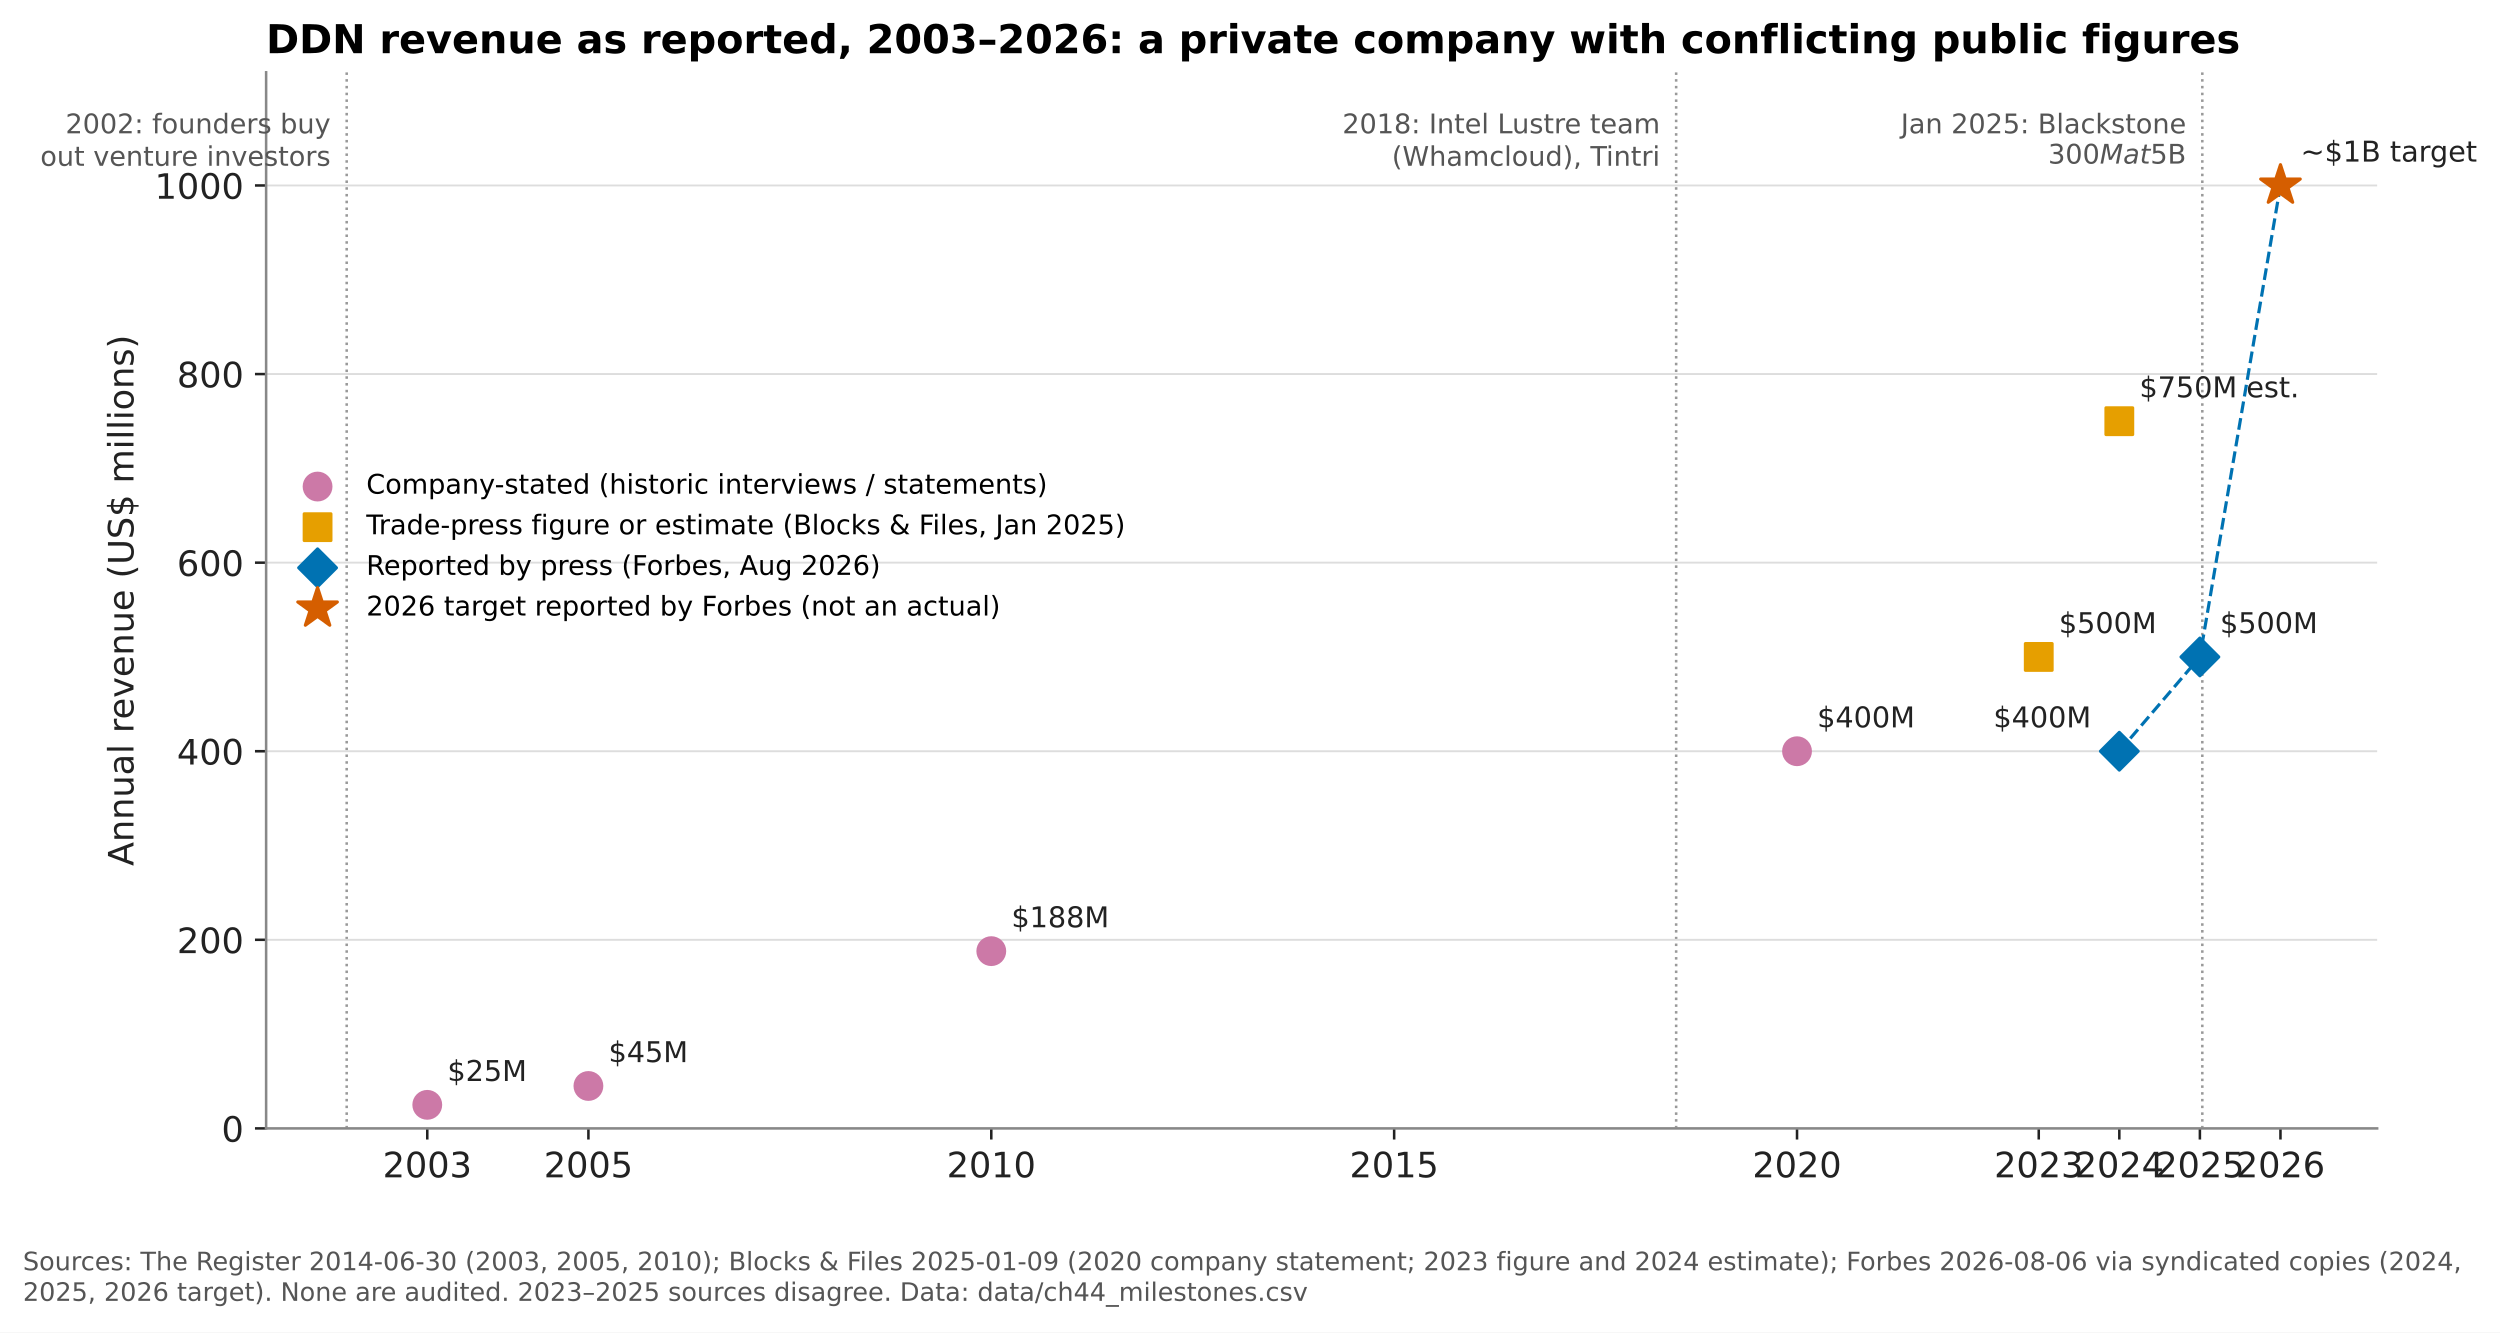
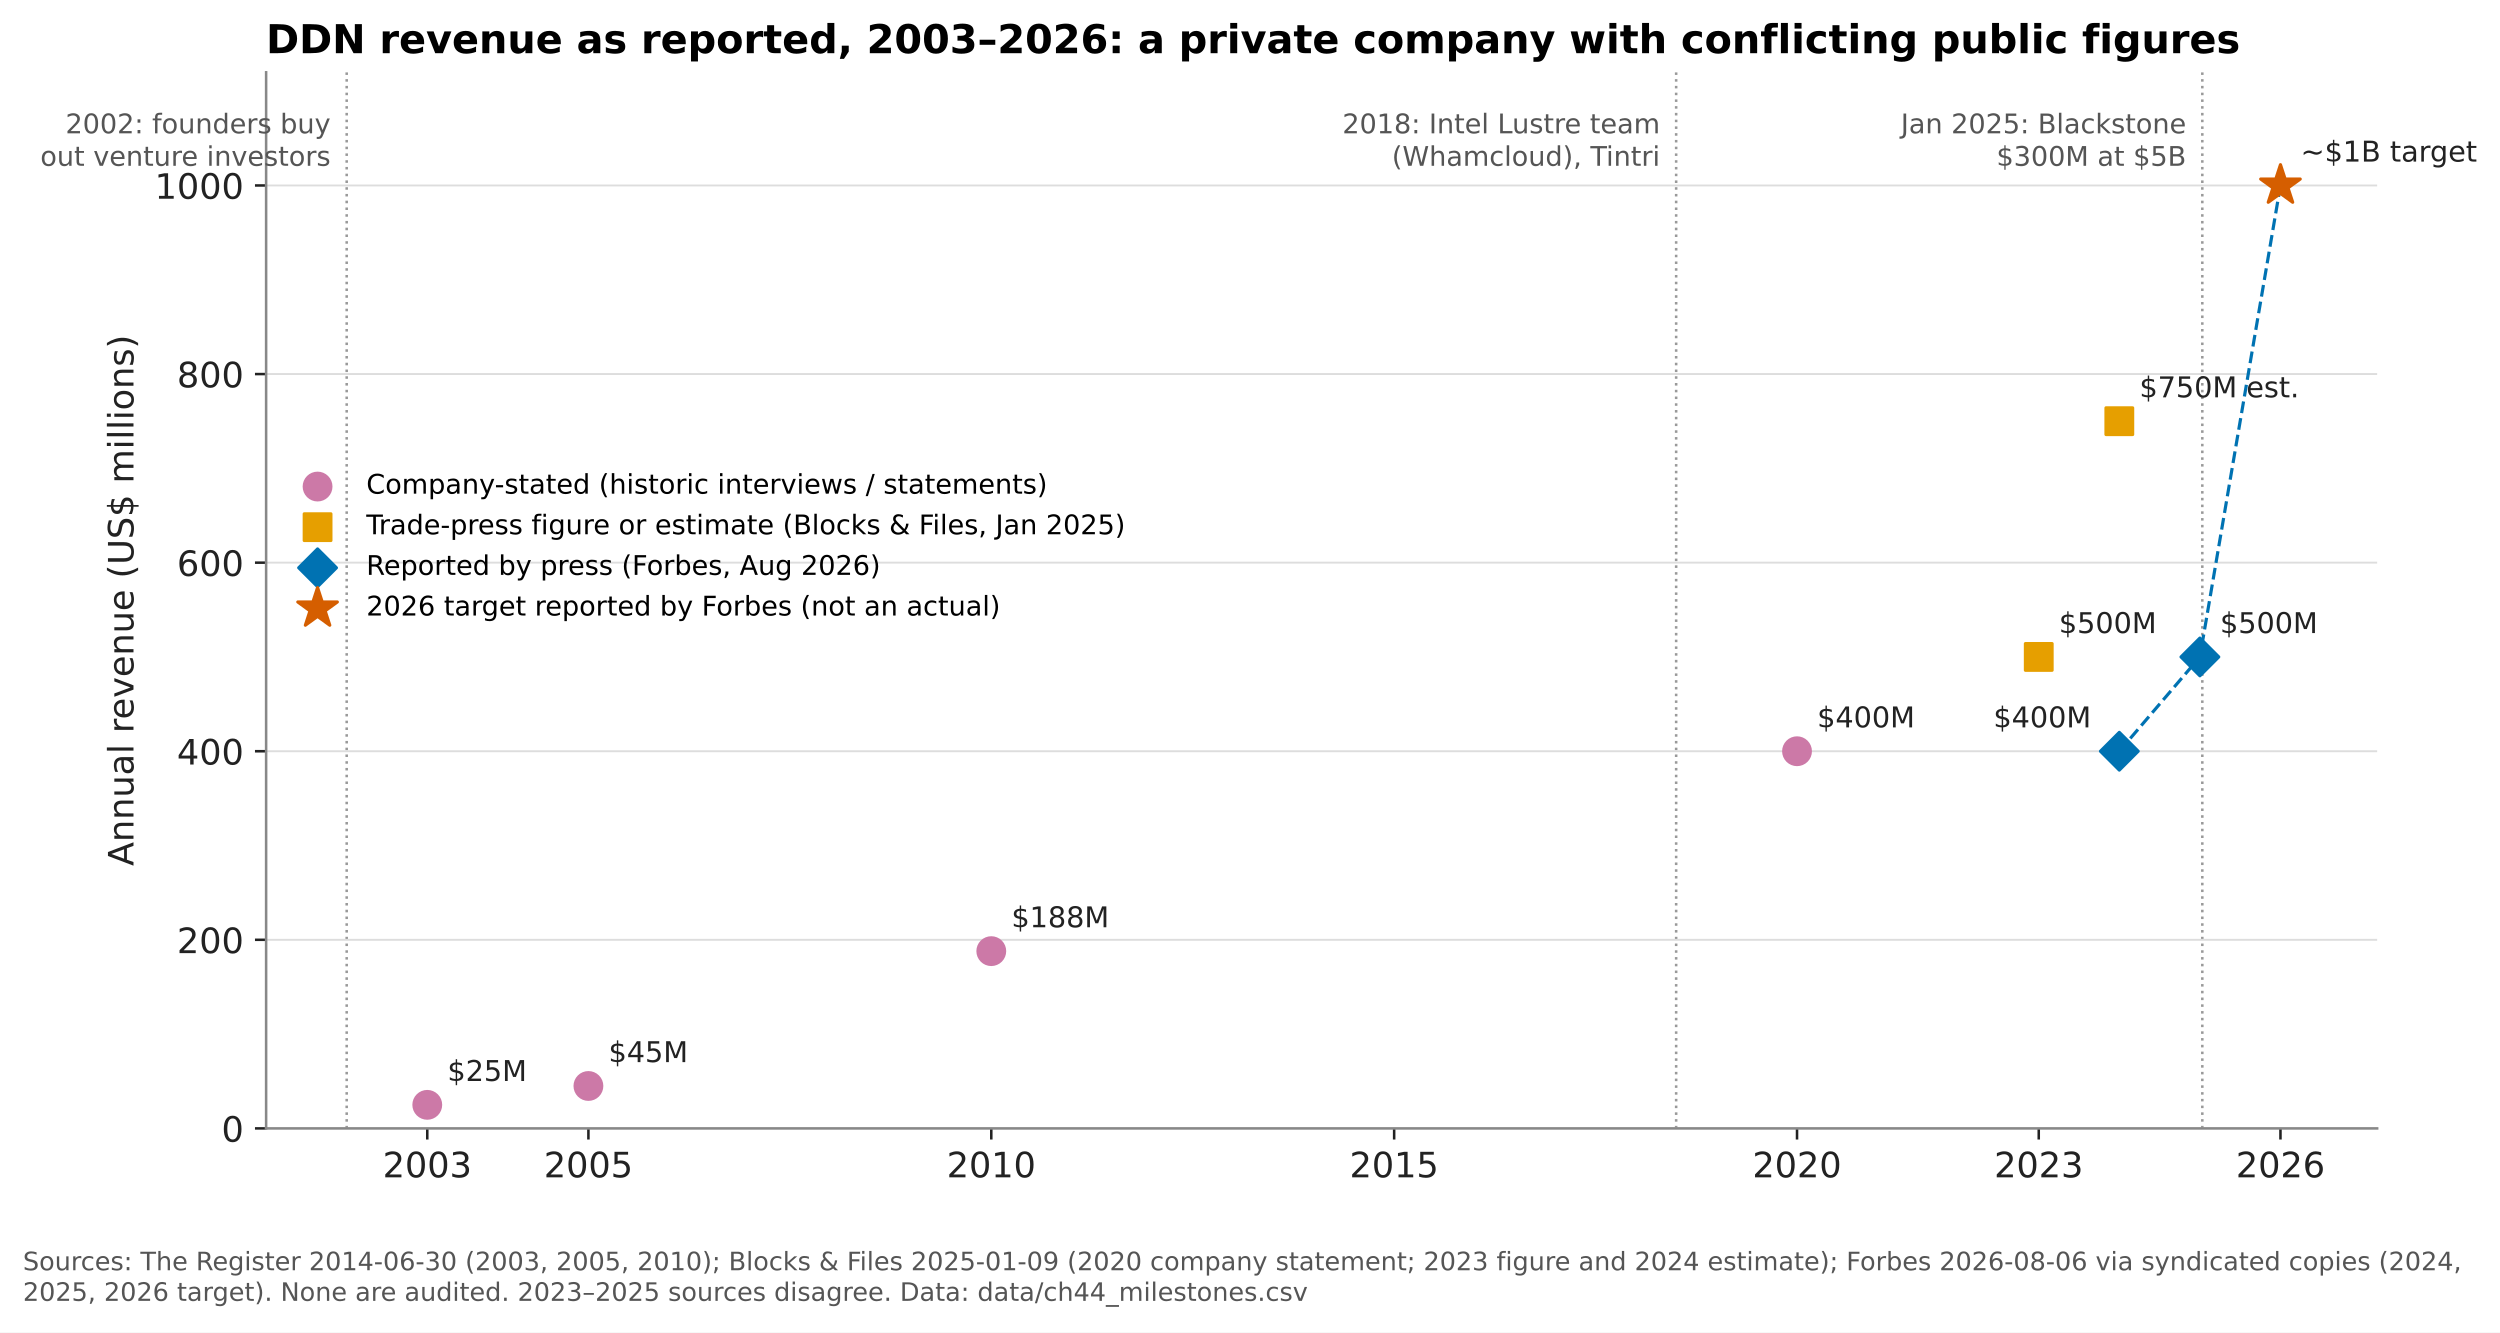
<svg xmlns="http://www.w3.org/2000/svg" xmlns:xlink="http://www.w3.org/1999/xlink" width="784.82pt" height="418.301pt" viewBox="0 0 784.82 418.301" version="1.1">
  <defs>
    <style type="text/css">*{stroke-linejoin: round; stroke-linecap: butt}</style>
  </defs>
  <g id="figure_1">
    <g id="patch_1">
      <path d="M 0 418.301  L 784.82 418.301  L 784.82 0  L 0 0  z " style="fill: #ffffff" />
    </g>
    <g id="axes_1">
      <g id="patch_2">
        <path d="M 83.543 354.241  L 746.255 354.241  L 746.255 22.698  L 83.543 22.698  z " style="fill: #ffffff" />
      </g>
      <g id="line2d_1">
-         <path d="M 108.837 354.241  L 108.837 22.698  " clip-path="url(#pd721fd1f13)" style="fill: none; stroke-dasharray: 0.8,1.32; stroke-dashoffset: 0; stroke: #999999; stroke-width: 0.8" />
+         <path d="M 108.837 354.241  L 108.837 22.698  " clip-path="url(#p11c0f89b3c)" style="fill: none; stroke-dasharray: 0.8,1.32; stroke-dashoffset: 0; stroke: #999999; stroke-width: 0.8" />
      </g>
      <g id="line2d_2">
-         <path d="M 526.194 354.241  L 526.194 22.698  " clip-path="url(#pd721fd1f13)" style="fill: none; stroke-dasharray: 0.8,1.32; stroke-dashoffset: 0; stroke: #999999; stroke-width: 0.8" />
+         <path d="M 526.194 354.241  L 526.194 22.698  " clip-path="url(#p11c0f89b3c)" style="fill: none; stroke-dasharray: 0.8,1.32; stroke-dashoffset: 0; stroke: #999999; stroke-width: 0.8" />
      </g>
      <g id="line2d_3">
-         <path d="M 691.366 354.241  L 691.366 22.698  " clip-path="url(#pd721fd1f13)" style="fill: none; stroke-dasharray: 0.8,1.32; stroke-dashoffset: 0; stroke: #999999; stroke-width: 0.8" />
+         <path d="M 691.366 354.241  L 691.366 22.698  " clip-path="url(#p11c0f89b3c)" style="fill: none; stroke-dasharray: 0.8,1.32; stroke-dashoffset: 0; stroke: #999999; stroke-width: 0.8" />
      </g>
      <g id="matplotlib.axis_1">
        <g id="xtick_1">
          <g id="line2d_4">
            <defs>
-               <path id="m09ad4be025" d="M 0 0  L 0 3.5  " style="stroke: #222222; stroke-width: 0.8" />
+               <path id="med311fc7ae" d="M 0 0  L 0 3.5  " style="stroke: #222222; stroke-width: 0.8" />
            </defs>
            <g>
-               <use xlink:href="#m09ad4be025" x="134.132" y="354.241" style="fill: #222222; stroke: #222222; stroke-width: 0.8" />
+               <use xlink:href="#med311fc7ae" x="134.132" y="354.241" style="fill: #222222; stroke: #222222; stroke-width: 0.8" />
            </g>
          </g>
          <g id="text_1">
            <text style="font-size: 11px; font-family: 'DejaVu Sans'; text-anchor: middle; fill: #222222" x="134.132" y="369.598" transform="rotate(-0 134.1317 369.5984)">2003</text>
          </g>
        </g>
        <g id="xtick_2">
          <g id="line2d_5">
            <g>
-               <use xlink:href="#m09ad4be025" x="184.72" y="354.241" style="fill: #222222; stroke: #222222; stroke-width: 0.8" />
+               <use xlink:href="#med311fc7ae" x="184.72" y="354.241" style="fill: #222222; stroke: #222222; stroke-width: 0.8" />
            </g>
          </g>
          <g id="text_2">
            <text style="font-size: 11px; font-family: 'DejaVu Sans'; text-anchor: middle; fill: #222222" x="184.72" y="369.598" transform="rotate(-0 184.7204 369.5984)">2005</text>
          </g>
        </g>
        <g id="xtick_3">
          <g id="line2d_6">
            <g>
-               <use xlink:href="#m09ad4be025" x="311.192" y="354.241" style="fill: #222222; stroke: #222222; stroke-width: 0.8" />
+               <use xlink:href="#med311fc7ae" x="311.192" y="354.241" style="fill: #222222; stroke: #222222; stroke-width: 0.8" />
            </g>
          </g>
          <g id="text_3">
            <text style="font-size: 11px; font-family: 'DejaVu Sans'; text-anchor: middle; fill: #222222" x="311.192" y="369.598" transform="rotate(-0 311.1922 369.5984)">2010</text>
          </g>
        </g>
        <g id="xtick_4">
          <g id="line2d_7">
            <g>
-               <use xlink:href="#m09ad4be025" x="437.664" y="354.241" style="fill: #222222; stroke: #222222; stroke-width: 0.8" />
+               <use xlink:href="#med311fc7ae" x="437.664" y="354.241" style="fill: #222222; stroke: #222222; stroke-width: 0.8" />
            </g>
          </g>
          <g id="text_4">
            <text style="font-size: 11px; font-family: 'DejaVu Sans'; text-anchor: middle; fill: #222222" x="437.664" y="369.598" transform="rotate(-0 437.6639 369.5984)">2015</text>
          </g>
        </g>
        <g id="xtick_5">
          <g id="line2d_8">
            <g>
-               <use xlink:href="#m09ad4be025" x="564.136" y="354.241" style="fill: #222222; stroke: #222222; stroke-width: 0.8" />
+               <use xlink:href="#med311fc7ae" x="564.136" y="354.241" style="fill: #222222; stroke: #222222; stroke-width: 0.8" />
            </g>
          </g>
          <g id="text_5">
            <text style="font-size: 11px; font-family: 'DejaVu Sans'; text-anchor: middle; fill: #222222" x="564.136" y="369.598" transform="rotate(-0 564.1357 369.5984)">2020</text>
          </g>
        </g>
        <g id="xtick_6">
          <g id="line2d_9">
            <g>
-               <use xlink:href="#m09ad4be025" x="640.019" y="354.241" style="fill: #222222; stroke: #222222; stroke-width: 0.8" />
+               <use xlink:href="#med311fc7ae" x="640.019" y="354.241" style="fill: #222222; stroke: #222222; stroke-width: 0.8" />
            </g>
          </g>
          <g id="text_6">
            <text style="font-size: 11px; font-family: 'DejaVu Sans'; text-anchor: middle; fill: #222222" x="640.019" y="369.598" transform="rotate(-0 640.0187 369.5984)">2023</text>
          </g>
        </g>
        <g id="xtick_7">
          <g id="line2d_10">
            <g>
-               <use xlink:href="#m09ad4be025" x="665.313" y="354.241" style="fill: #222222; stroke: #222222; stroke-width: 0.8" />
+               <use xlink:href="#med311fc7ae" x="715.902" y="354.241" style="fill: #222222; stroke: #222222; stroke-width: 0.8" />
            </g>
          </g>
          <g id="text_7">
-             <text style="font-size: 11px; font-family: 'DejaVu Sans'; text-anchor: middle; fill: #222222" x="665.313" y="369.598" transform="rotate(-0 665.3131 369.5984)">2024</text>
-           </g>
-         </g>
-         <g id="xtick_8">
-           <g id="line2d_11">
-             <g>
-               <use xlink:href="#m09ad4be025" x="690.607" y="354.241" style="fill: #222222; stroke: #222222; stroke-width: 0.8" />
-             </g>
-           </g>
-           <g id="text_8">
-             <text style="font-size: 11px; font-family: 'DejaVu Sans'; text-anchor: middle; fill: #222222" x="690.607" y="369.598" transform="rotate(-0 690.6074 369.5984)">2025</text>
-           </g>
-         </g>
-         <g id="xtick_9">
-           <g id="line2d_12">
-             <g>
-               <use xlink:href="#m09ad4be025" x="715.902" y="354.241" style="fill: #222222; stroke: #222222; stroke-width: 0.8" />
-             </g>
-           </g>
-           <g id="text_9">
            <text style="font-size: 11px; font-family: 'DejaVu Sans'; text-anchor: middle; fill: #222222" x="715.902" y="369.598" transform="rotate(-0 715.9018 369.5984)">2026</text>
          </g>
        </g>
      </g>
      <g id="matplotlib.axis_2">
        <g id="ytick_1">
+           <g id="line2d_11">
+             <path d="M 83.543 354.241  L 746.255 354.241  " clip-path="url(#p11c0f89b3c)" style="fill: none; stroke: #dddddd; stroke-width: 0.6; stroke-linecap: square" />
+           </g>
+           <g id="line2d_12">
+             <defs>
+               <path id="ma3737d0a29" d="M 0 0  L -3.5 0  " style="stroke: #222222; stroke-width: 0.8" />
+             </defs>
+             <g>
+               <use xlink:href="#ma3737d0a29" x="83.543" y="354.241" style="fill: #222222; stroke: #222222; stroke-width: 0.8" />
+             </g>
+           </g>
+           <g id="text_8">
+             <text style="font-size: 11px; font-family: 'DejaVu Sans'; text-anchor: end; fill: #222222" x="76.543" y="358.42" transform="rotate(-0 76.54301 358.4197)">0</text>
+           </g>
+         </g>
+         <g id="ytick_2">
          <g id="line2d_13">
-             <path d="M 83.543 354.241  L 746.255 354.241  " clip-path="url(#pd721fd1f13)" style="fill: none; stroke: #dddddd; stroke-width: 0.6; stroke-linecap: square" />
+             <path d="M 83.543 295.037  L 746.255 295.037  " clip-path="url(#p11c0f89b3c)" style="fill: none; stroke: #dddddd; stroke-width: 0.6; stroke-linecap: square" />
          </g>
          <g id="line2d_14">
-             <defs>
-               <path id="mcf94a19f0d" d="M 0 0  L -3.5 0  " style="stroke: #222222; stroke-width: 0.8" />
-             </defs>
-             <g>
-               <use xlink:href="#mcf94a19f0d" x="83.543" y="354.241" style="fill: #222222; stroke: #222222; stroke-width: 0.8" />
+             <g>
+               <use xlink:href="#ma3737d0a29" x="83.543" y="295.037" style="fill: #222222; stroke: #222222; stroke-width: 0.8" />
+             </g>
+           </g>
+           <g id="text_9">
+             <text style="font-size: 11px; font-family: 'DejaVu Sans'; text-anchor: end; fill: #222222" x="76.543" y="299.216" transform="rotate(-0 76.54301 299.2156)">200</text>
+           </g>
+         </g>
+         <g id="ytick_3">
+           <g id="line2d_15">
+             <path d="M 83.543 235.833  L 746.255 235.833  " clip-path="url(#p11c0f89b3c)" style="fill: none; stroke: #dddddd; stroke-width: 0.6; stroke-linecap: square" />
+           </g>
+           <g id="line2d_16">
+             <g>
+               <use xlink:href="#ma3737d0a29" x="83.543" y="235.833" style="fill: #222222; stroke: #222222; stroke-width: 0.8" />
            </g>
          </g>
          <g id="text_10">
-             <text style="font-size: 11px; font-family: 'DejaVu Sans'; text-anchor: end; fill: #222222" x="76.543" y="358.42" transform="rotate(-0 76.54301 358.4197)">0</text>
-           </g>
-         </g>
-         <g id="ytick_2">
-           <g id="line2d_15">
-             <path d="M 83.543 295.037  L 746.255 295.037  " clip-path="url(#pd721fd1f13)" style="fill: none; stroke: #dddddd; stroke-width: 0.6; stroke-linecap: square" />
-           </g>
-           <g id="line2d_16">
-             <g>
-               <use xlink:href="#mcf94a19f0d" x="83.543" y="295.037" style="fill: #222222; stroke: #222222; stroke-width: 0.8" />
+             <text style="font-size: 11px; font-family: 'DejaVu Sans'; text-anchor: end; fill: #222222" x="76.543" y="240.011" transform="rotate(-0 76.54301 240.0115)">400</text>
+           </g>
+         </g>
+         <g id="ytick_4">
+           <g id="line2d_17">
+             <path d="M 83.543 176.629  L 746.255 176.629  " clip-path="url(#p11c0f89b3c)" style="fill: none; stroke: #dddddd; stroke-width: 0.6; stroke-linecap: square" />
+           </g>
+           <g id="line2d_18">
+             <g>
+               <use xlink:href="#ma3737d0a29" x="83.543" y="176.629" style="fill: #222222; stroke: #222222; stroke-width: 0.8" />
            </g>
          </g>
          <g id="text_11">
-             <text style="font-size: 11px; font-family: 'DejaVu Sans'; text-anchor: end; fill: #222222" x="76.543" y="299.216" transform="rotate(-0 76.54301 299.2156)">200</text>
-           </g>
-         </g>
-         <g id="ytick_3">
-           <g id="line2d_17">
-             <path d="M 83.543 235.833  L 746.255 235.833  " clip-path="url(#pd721fd1f13)" style="fill: none; stroke: #dddddd; stroke-width: 0.6; stroke-linecap: square" />
-           </g>
-           <g id="line2d_18">
-             <g>
-               <use xlink:href="#mcf94a19f0d" x="83.543" y="235.833" style="fill: #222222; stroke: #222222; stroke-width: 0.8" />
+             <text style="font-size: 11px; font-family: 'DejaVu Sans'; text-anchor: end; fill: #222222" x="76.543" y="180.807" transform="rotate(-0 76.54301 180.8074)">600</text>
+           </g>
+         </g>
+         <g id="ytick_5">
+           <g id="line2d_19">
+             <path d="M 83.543 117.425  L 746.255 117.425  " clip-path="url(#p11c0f89b3c)" style="fill: none; stroke: #dddddd; stroke-width: 0.6; stroke-linecap: square" />
+           </g>
+           <g id="line2d_20">
+             <g>
+               <use xlink:href="#ma3737d0a29" x="83.543" y="117.425" style="fill: #222222; stroke: #222222; stroke-width: 0.8" />
            </g>
          </g>
          <g id="text_12">
-             <text style="font-size: 11px; font-family: 'DejaVu Sans'; text-anchor: end; fill: #222222" x="76.543" y="240.011" transform="rotate(-0 76.54301 240.0115)">400</text>
-           </g>
-         </g>
-         <g id="ytick_4">
-           <g id="line2d_19">
-             <path d="M 83.543 176.629  L 746.255 176.629  " clip-path="url(#pd721fd1f13)" style="fill: none; stroke: #dddddd; stroke-width: 0.6; stroke-linecap: square" />
-           </g>
-           <g id="line2d_20">
-             <g>
-               <use xlink:href="#mcf94a19f0d" x="83.543" y="176.629" style="fill: #222222; stroke: #222222; stroke-width: 0.8" />
+             <text style="font-size: 11px; font-family: 'DejaVu Sans'; text-anchor: end; fill: #222222" x="76.543" y="121.603" transform="rotate(-0 76.54301 121.6033)">800</text>
+           </g>
+         </g>
+         <g id="ytick_6">
+           <g id="line2d_21">
+             <path d="M 83.543 58.221  L 746.255 58.221  " clip-path="url(#p11c0f89b3c)" style="fill: none; stroke: #dddddd; stroke-width: 0.6; stroke-linecap: square" />
+           </g>
+           <g id="line2d_22">
+             <g>
+               <use xlink:href="#ma3737d0a29" x="83.543" y="58.221" style="fill: #222222; stroke: #222222; stroke-width: 0.8" />
            </g>
          </g>
          <g id="text_13">
-             <text style="font-size: 11px; font-family: 'DejaVu Sans'; text-anchor: end; fill: #222222" x="76.543" y="180.807" transform="rotate(-0 76.54301 180.8074)">600</text>
-           </g>
-         </g>
-         <g id="ytick_5">
-           <g id="line2d_21">
-             <path d="M 83.543 117.425  L 746.255 117.425  " clip-path="url(#pd721fd1f13)" style="fill: none; stroke: #dddddd; stroke-width: 0.6; stroke-linecap: square" />
-           </g>
-           <g id="line2d_22">
-             <g>
-               <use xlink:href="#mcf94a19f0d" x="83.543" y="117.425" style="fill: #222222; stroke: #222222; stroke-width: 0.8" />
-             </g>
-           </g>
-           <g id="text_14">
-             <text style="font-size: 11px; font-family: 'DejaVu Sans'; text-anchor: end; fill: #222222" x="76.543" y="121.603" transform="rotate(-0 76.54301 121.6033)">800</text>
-           </g>
-         </g>
-         <g id="ytick_6">
-           <g id="line2d_23">
-             <path d="M 83.543 58.221  L 746.255 58.221  " clip-path="url(#pd721fd1f13)" style="fill: none; stroke: #dddddd; stroke-width: 0.6; stroke-linecap: square" />
-           </g>
-           <g id="line2d_24">
-             <g>
-               <use xlink:href="#mcf94a19f0d" x="83.543" y="58.221" style="fill: #222222; stroke: #222222; stroke-width: 0.8" />
-             </g>
-           </g>
-           <g id="text_15">
            <text style="font-size: 11px; font-family: 'DejaVu Sans'; text-anchor: end; fill: #222222" x="76.543" y="62.399" transform="rotate(-0 76.54301 62.39921)">1000</text>
          </g>
        </g>
-         <g id="text_16">
+         <g id="text_14">
          <text style="font-size: 11px; font-family: 'DejaVu Sans'; text-anchor: middle; fill: #222222" x="41.905" y="188.47" transform="rotate(-90 41.90544 188.4695)">Annual revenue (US$ millions)</text>
        </g>
      </g>
-       <g id="line2d_25">
-         <path d="M 665.313 235.833  L 690.607 206.231  L 715.902 58.221  " clip-path="url(#pd721fd1f13)" style="fill: none; stroke-dasharray: 3.7,1.6; stroke-dashoffset: 0; stroke: #0072b2" />
+       <g id="line2d_23">
+         <path d="M 665.313 235.833  L 690.607 206.231  L 715.902 58.221  " clip-path="url(#p11c0f89b3c)" style="fill: none; stroke-dasharray: 3.7,1.6; stroke-dashoffset: 0; stroke: #0072b2" />
      </g>
      <g id="patch_3">
        <path d="M 83.543 354.241  L 83.543 22.698  " style="fill: none; stroke: #888888; stroke-width: 0.8; stroke-linejoin: miter; stroke-linecap: square" />
      </g>
      <g id="patch_4">
        <path d="M 83.543 354.241  L 746.255 354.241  " style="fill: none; stroke: #888888; stroke-width: 0.8; stroke-linejoin: miter; stroke-linecap: square" />
      </g>
      <g id="PathCollection_1">
        <defs>
-           <path id="ma7b7c17a11" d="M 0 4.183  C 1.109 4.183 2.174 3.743 2.958 2.958  C 3.743 2.174 4.183 1.109 4.183 0  C 4.183 -1.109 3.743 -2.174 2.958 -2.958  C 2.174 -3.743 1.109 -4.183 0 -4.183  C -1.109 -4.183 -2.174 -3.743 -2.958 -2.958  C -3.743 -2.174 -4.183 -1.109 -4.183 0  C -4.183 1.109 -3.743 2.174 -2.958 2.958  C -2.174 3.743 -1.109 4.183 0 4.183  z " style="stroke: #cc79a7" />
+           <path id="mf0870b5fbc" d="M 0 4.183  C 1.109 4.183 2.174 3.743 2.958 2.958  C 3.743 2.174 4.183 1.109 4.183 0  C 4.183 -1.109 3.743 -2.174 2.958 -2.958  C 2.174 -3.743 1.109 -4.183 0 -4.183  C -1.109 -4.183 -2.174 -3.743 -2.958 -2.958  C -3.743 -2.174 -4.183 -1.109 -4.183 0  C -4.183 1.109 -3.743 2.174 -2.958 2.958  C -2.174 3.743 -1.109 4.183 0 4.183  z " style="stroke: #cc79a7" />
        </defs>
-         <g clip-path="url(#pd721fd1f13)">
-           <use xlink:href="#ma7b7c17a11" x="134.132" y="346.84" style="fill: #cc79a7; stroke: #cc79a7" />
+         <g clip-path="url(#p11c0f89b3c)">
+           <use xlink:href="#mf0870b5fbc" x="134.132" y="346.84" style="fill: #cc79a7; stroke: #cc79a7" />
+         </g>
+       </g>
+       <g id="text_15">
+         <text style="font-size: 9px; font-family: 'DejaVu Sans'; text-anchor: start; fill: #222222" x="140.455" y="339.35" transform="rotate(-0 140.4553 339.35)">$25M</text>
+       </g>
+       <g id="PathCollection_2">
+         <g clip-path="url(#p11c0f89b3c)">
+           <use xlink:href="#mf0870b5fbc" x="184.72" y="340.92" style="fill: #cc79a7; stroke: #cc79a7" />
+         </g>
+       </g>
+       <g id="text_16">
+         <text style="font-size: 9px; font-family: 'DejaVu Sans'; text-anchor: start; fill: #222222" x="191.044" y="333.43" transform="rotate(-0 191.044 333.4296)">$45M</text>
+       </g>
+       <g id="PathCollection_3">
+         <g clip-path="url(#p11c0f89b3c)">
+           <use xlink:href="#mf0870b5fbc" x="311.192" y="298.589" style="fill: #cc79a7; stroke: #cc79a7" />
        </g>
      </g>
      <g id="text_17">
-         <text style="font-size: 9px; font-family: 'DejaVu Sans'; text-anchor: start; fill: #222222" x="140.455" y="339.35" transform="rotate(-0 140.4553 339.35)">$25M</text>
-       </g>
-       <g id="PathCollection_2">
-         <g clip-path="url(#pd721fd1f13)">
-           <use xlink:href="#ma7b7c17a11" x="184.72" y="340.92" style="fill: #cc79a7; stroke: #cc79a7" />
+         <text style="font-size: 9px; font-family: 'DejaVu Sans'; text-anchor: start; fill: #222222" x="317.516" y="291.099" transform="rotate(-0 317.5157 291.0987)">$188M</text>
+       </g>
+       <g id="PathCollection_4">
+         <g clip-path="url(#p11c0f89b3c)">
+           <use xlink:href="#mf0870b5fbc" x="564.136" y="235.833" style="fill: #cc79a7; stroke: #cc79a7" />
        </g>
      </g>
      <g id="text_18">
-         <text style="font-size: 9px; font-family: 'DejaVu Sans'; text-anchor: start; fill: #222222" x="191.044" y="333.43" transform="rotate(-0 191.044 333.4296)">$45M</text>
-       </g>
-       <g id="PathCollection_3">
-         <g clip-path="url(#pd721fd1f13)">
-           <use xlink:href="#ma7b7c17a11" x="311.192" y="298.589" style="fill: #cc79a7; stroke: #cc79a7" />
-         </g>
-       </g>
-       <g id="text_19">
-         <text style="font-size: 9px; font-family: 'DejaVu Sans'; text-anchor: start; fill: #222222" x="317.516" y="291.099" transform="rotate(-0 317.5157 291.0987)">$188M</text>
-       </g>
-       <g id="PathCollection_4">
-         <g clip-path="url(#pd721fd1f13)">
-           <use xlink:href="#ma7b7c17a11" x="564.136" y="235.833" style="fill: #cc79a7; stroke: #cc79a7" />
-         </g>
-       </g>
-       <g id="text_20">
        <text style="font-size: 9px; font-family: 'DejaVu Sans'; text-anchor: start; fill: #222222" x="570.459" y="228.342" transform="rotate(-0 570.4592 228.3423)">$400M</text>
      </g>
      <g id="PathCollection_5">
        <defs>
-           <path id="mb9a6d3c7d8" d="M -4.183 4.183  L 4.183 4.183  L 4.183 -4.183  L -4.183 -4.183  z " style="stroke: #e69f00" />
+           <path id="m6b518f814a" d="M -4.183 4.183  L 4.183 4.183  L 4.183 -4.183  L -4.183 -4.183  z " style="stroke: #e69f00" />
        </defs>
-         <g clip-path="url(#pd721fd1f13)">
-           <use xlink:href="#mb9a6d3c7d8" x="640.019" y="206.231" style="fill: #e69f00; stroke: #e69f00" />
-         </g>
-       </g>
-       <g id="text_21">
+         <g clip-path="url(#p11c0f89b3c)">
+           <use xlink:href="#m6b518f814a" x="640.019" y="206.231" style="fill: #e69f00; stroke: #e69f00" />
+         </g>
+       </g>
+       <g id="text_19">
        <text style="font-size: 9px; font-family: 'DejaVu Sans'; text-anchor: start; fill: #222222" x="646.342" y="198.74" transform="rotate(-0 646.3423 198.7403)">$500M</text>
      </g>
      <g id="PathCollection_6">
-         <g clip-path="url(#pd721fd1f13)">
-           <use xlink:href="#mb9a6d3c7d8" x="665.313" y="132.226" style="fill: #e69f00; stroke: #e69f00" />
-         </g>
-       </g>
-       <g id="text_22">
+         <g clip-path="url(#p11c0f89b3c)">
+           <use xlink:href="#m6b518f814a" x="665.313" y="132.226" style="fill: #e69f00; stroke: #e69f00" />
+         </g>
+       </g>
+       <g id="text_20">
        <text style="font-size: 9px; font-family: 'DejaVu Sans'; text-anchor: start; fill: #222222" x="671.637" y="124.735" transform="rotate(-0 671.6366 124.7351)">$750M est.</text>
      </g>
      <g id="PathCollection_7">
        <defs>
-           <path id="md136a67817" d="M -0 5.916  L 5.916 0  L 0 -5.916  L -5.916 -0  z " style="stroke: #0072b2" />
+           <path id="m559c8eff6d" d="M -0 5.916  L 5.916 0  L 0 -5.916  L -5.916 -0  z " style="stroke: #0072b2" />
        </defs>
-         <g clip-path="url(#pd721fd1f13)">
-           <use xlink:href="#md136a67817" x="665.313" y="235.833" style="fill: #0072b2; stroke: #0072b2" />
-         </g>
-       </g>
-       <g id="text_23">
+         <g clip-path="url(#p11c0f89b3c)">
+           <use xlink:href="#m559c8eff6d" x="665.313" y="235.833" style="fill: #0072b2; stroke: #0072b2" />
+         </g>
+       </g>
+       <g id="text_21">
        <text style="font-size: 9px; font-family: 'DejaVu Sans'; text-anchor: end; fill: #222222" x="656.46" y="228.342" transform="rotate(-0 656.46 228.3423)">$400M</text>
      </g>
      <g id="PathCollection_8">
-         <g clip-path="url(#pd721fd1f13)">
-           <use xlink:href="#md136a67817" x="690.607" y="206.231" style="fill: #0072b2; stroke: #0072b2" />
-         </g>
-       </g>
-       <g id="text_24">
+         <g clip-path="url(#p11c0f89b3c)">
+           <use xlink:href="#m559c8eff6d" x="690.607" y="206.231" style="fill: #0072b2; stroke: #0072b2" />
+         </g>
+       </g>
+       <g id="text_22">
        <text style="font-size: 9px; font-family: 'DejaVu Sans'; text-anchor: start; fill: #222222" x="696.931" y="198.74" transform="rotate(-0 696.931 198.7403)">$500M</text>
      </g>
      <g id="PathCollection_9">
        <defs>
-           <path id="m205618a794" d="M 0 -6.519  L -1.464 -2.015  L -6.2 -2.015  L -2.368 0.769  L -3.832 5.274  L -0 2.49  L 3.832 5.274  L 2.368 0.769  L 6.2 -2.015  L 1.464 -2.015  z " style="stroke: #d55e00" />
+           <path id="me8417a078e" d="M 0 -6.519  L -1.464 -2.015  L -6.2 -2.015  L -2.368 0.769  L -3.832 5.274  L -0 2.49  L 3.832 5.274  L 2.368 0.769  L 6.2 -2.015  L 1.464 -2.015  z " style="stroke: #d55e00" />
        </defs>
-         <g clip-path="url(#pd721fd1f13)">
-           <use xlink:href="#m205618a794" x="715.902" y="58.221" style="fill: #d55e00; stroke: #d55e00" />
-         </g>
-       </g>
-       <g id="text_25">
+         <g clip-path="url(#p11c0f89b3c)">
+           <use xlink:href="#me8417a078e" x="715.902" y="58.221" style="fill: #d55e00; stroke: #d55e00" />
+         </g>
+       </g>
+       <g id="text_23">
        <text style="font-size: 9px; font-family: 'DejaVu Sans'; text-anchor: start; fill: #222222" x="722.225" y="50.73" transform="rotate(-0 722.2253 50.73003)">~$1B target</text>
      </g>
-       <g id="text_26">
+       <g id="text_24">
        <text style="font-size: 8.5px; font-family: 'DejaVu Sans'; fill: #555555" transform="translate(20.55021 41.84837)">2002: founders buy</text>
        <text style="font-size: 8.5px; font-family: 'DejaVu Sans'; fill: #555555" transform="translate(12.6585 52.05069)">out venture investors</text>
      </g>
-       <g id="text_27">
+       <g id="text_25">
        <text style="font-size: 8.5px; font-family: 'DejaVu Sans'; fill: #555555" transform="translate(421.3944 41.84837)">2018: Intel Lustre team</text>
        <text style="font-size: 8.5px; font-family: 'DejaVu Sans'; fill: #555555" transform="translate(436.9348 52.05069)">(Whamcloud), Tintri</text>
      </g>
-       <g id="text_28">
+       <g id="text_26">
        <text style="font-size: 8.5px; font-family: 'DejaVu Sans'; fill: #555555" transform="translate(596.7293 41.84837)">Jan 2025: Blackstone</text>
-         <g style="fill: #555555" transform="translate(642.9574 52.05003)">
-           <text>
-             <tspan x="0" y="-0.688" style="font-size: 8.5px; font-family: 'DejaVu Sans'; fill: #555555">3</tspan>
-             <tspan x="5.408" y="-0.688" style="font-size: 8.5px; font-family: 'DejaVu Sans'; fill: #555555">0</tspan>
-             <tspan x="10.816" y="-0.688" style="font-size: 8.5px; font-family: 'DejaVu Sans'; fill: #555555">0</tspan>
-             <tspan x="32.099" y="-0.688" style="font-size: 8.5px; font-family: 'DejaVu Sans'; fill: #555555">5</tspan>
-             <tspan x="37.507" y="-0.688" style="font-size: 8.5px; font-family: 'DejaVu Sans'; fill: #555555">B</tspan>
-             <tspan x="16.224" y="-0.688" style="font-style: oblique; font-size: 8.5px; font-family: 'DejaVu Sans'; fill: #555555">M</tspan>
-             <tspan x="23.558" y="-0.688" style="font-style: oblique; font-size: 8.5px; font-family: 'DejaVu Sans'; fill: #555555">a</tspan>
-             <tspan x="28.766" y="-0.688" style="font-style: oblique; font-size: 8.5px; font-family: 'DejaVu Sans'; fill: #555555">t</tspan>
-           </text>
-         </g>
-       </g>
-       <g id="text_29">
+         <text style="font-size: 8.5px; font-family: 'DejaVu Sans'; fill: #555555" transform="translate(626.7489 52.05069)">$300M at $5B</text>
+       </g>
+       <g id="text_27">
        <text style="font-weight: 700; font-size: 12.5px; font-family: 'DejaVu Sans'; text-anchor: start" x="83.543" y="16.698" transform="rotate(-0 83.54301 16.69805)">DDN revenue as reported, 2003–2026: a private company with conflicting public figures</text>
      </g>
      <g id="legend_1">
        <g id="PathCollection_10">
          <g>
-             <use xlink:href="#ma7b7c17a11" x="99.693" y="152.743" style="fill: #cc79a7; stroke: #cc79a7" />
-           </g>
-         </g>
-         <g id="text_30">
+             <use xlink:href="#mf0870b5fbc" x="99.693" y="152.743" style="fill: #cc79a7; stroke: #cc79a7" />
+           </g>
+         </g>
+         <g id="text_28">
          <text style="font-size: 8.5px; font-family: 'DejaVu Sans'; text-anchor: start" x="114.993" y="154.975" transform="rotate(-0 114.993 154.9747)">Company-stated (historic interviews / statements)</text>
        </g>
        <g id="PathCollection_11">
          <g>
-             <use xlink:href="#mb9a6d3c7d8" x="99.693" y="165.494" style="fill: #e69f00; stroke: #e69f00" />
-           </g>
-         </g>
-         <g id="text_31">
+             <use xlink:href="#m6b518f814a" x="99.693" y="165.494" style="fill: #e69f00; stroke: #e69f00" />
+           </g>
+         </g>
+         <g id="text_29">
          <text style="font-size: 8.5px; font-family: 'DejaVu Sans'; text-anchor: start" x="114.993" y="167.725" transform="rotate(-0 114.993 167.7254)">Trade-press figure or estimate (Blocks &amp; Files, Jan 2025)</text>
        </g>
        <g id="PathCollection_12">
          <g>
-             <use xlink:href="#md136a67817" x="99.693" y="178.245" style="fill: #0072b2; stroke: #0072b2" />
-           </g>
-         </g>
-         <g id="text_32">
+             <use xlink:href="#m559c8eff6d" x="99.693" y="178.245" style="fill: #0072b2; stroke: #0072b2" />
+           </g>
+         </g>
+         <g id="text_30">
          <text style="font-size: 8.5px; font-family: 'DejaVu Sans'; text-anchor: start" x="114.993" y="180.476" transform="rotate(-0 114.993 180.476)">Reported by press (Forbes, Aug 2026)</text>
        </g>
        <g id="PathCollection_13">
          <g>
-             <use xlink:href="#m205618a794" x="99.693" y="190.995" style="fill: #d55e00; stroke: #d55e00" />
-           </g>
-         </g>
-         <g id="text_33">
+             <use xlink:href="#me8417a078e" x="99.693" y="190.995" style="fill: #d55e00; stroke: #d55e00" />
+           </g>
+         </g>
+         <g id="text_31">
          <text style="font-size: 8.5px; font-family: 'DejaVu Sans'; text-anchor: start" x="114.993" y="193.227" transform="rotate(-0 114.993 193.2267)">2026 target reported by Forbes (not an actual)</text>
        </g>
      </g>
    </g>
-     <g id="text_34">
+     <g id="text_32">
      <text style="font-size: 8px; font-family: 'DejaVu Sans'; fill: #555555" transform="translate(7.2 398.7765)">Sources: The Register 2014-06-30 (2003, 2005, 2010); Blocks &amp; Files 2025-01-09 (2020 company statement; 2023 figure and 2024 estimate); Forbes 2026-08-06 via syndicated copies (2024,</text>
      <text style="font-size: 8px; font-family: 'DejaVu Sans'; fill: #555555" transform="translate(7.2 408.3787)">2025, 2026 target). None are audited. 2023–2025 sources disagree. Data: data/ch44_milestones.csv</text>
    </g>
  </g>
  <defs>
-     <clipPath id="pd721fd1f13">
+     <clipPath id="p11c0f89b3c">
      <rect x="83.543" y="22.698" width="662.712" height="331.543" />
    </clipPath>
  </defs>
</svg>
